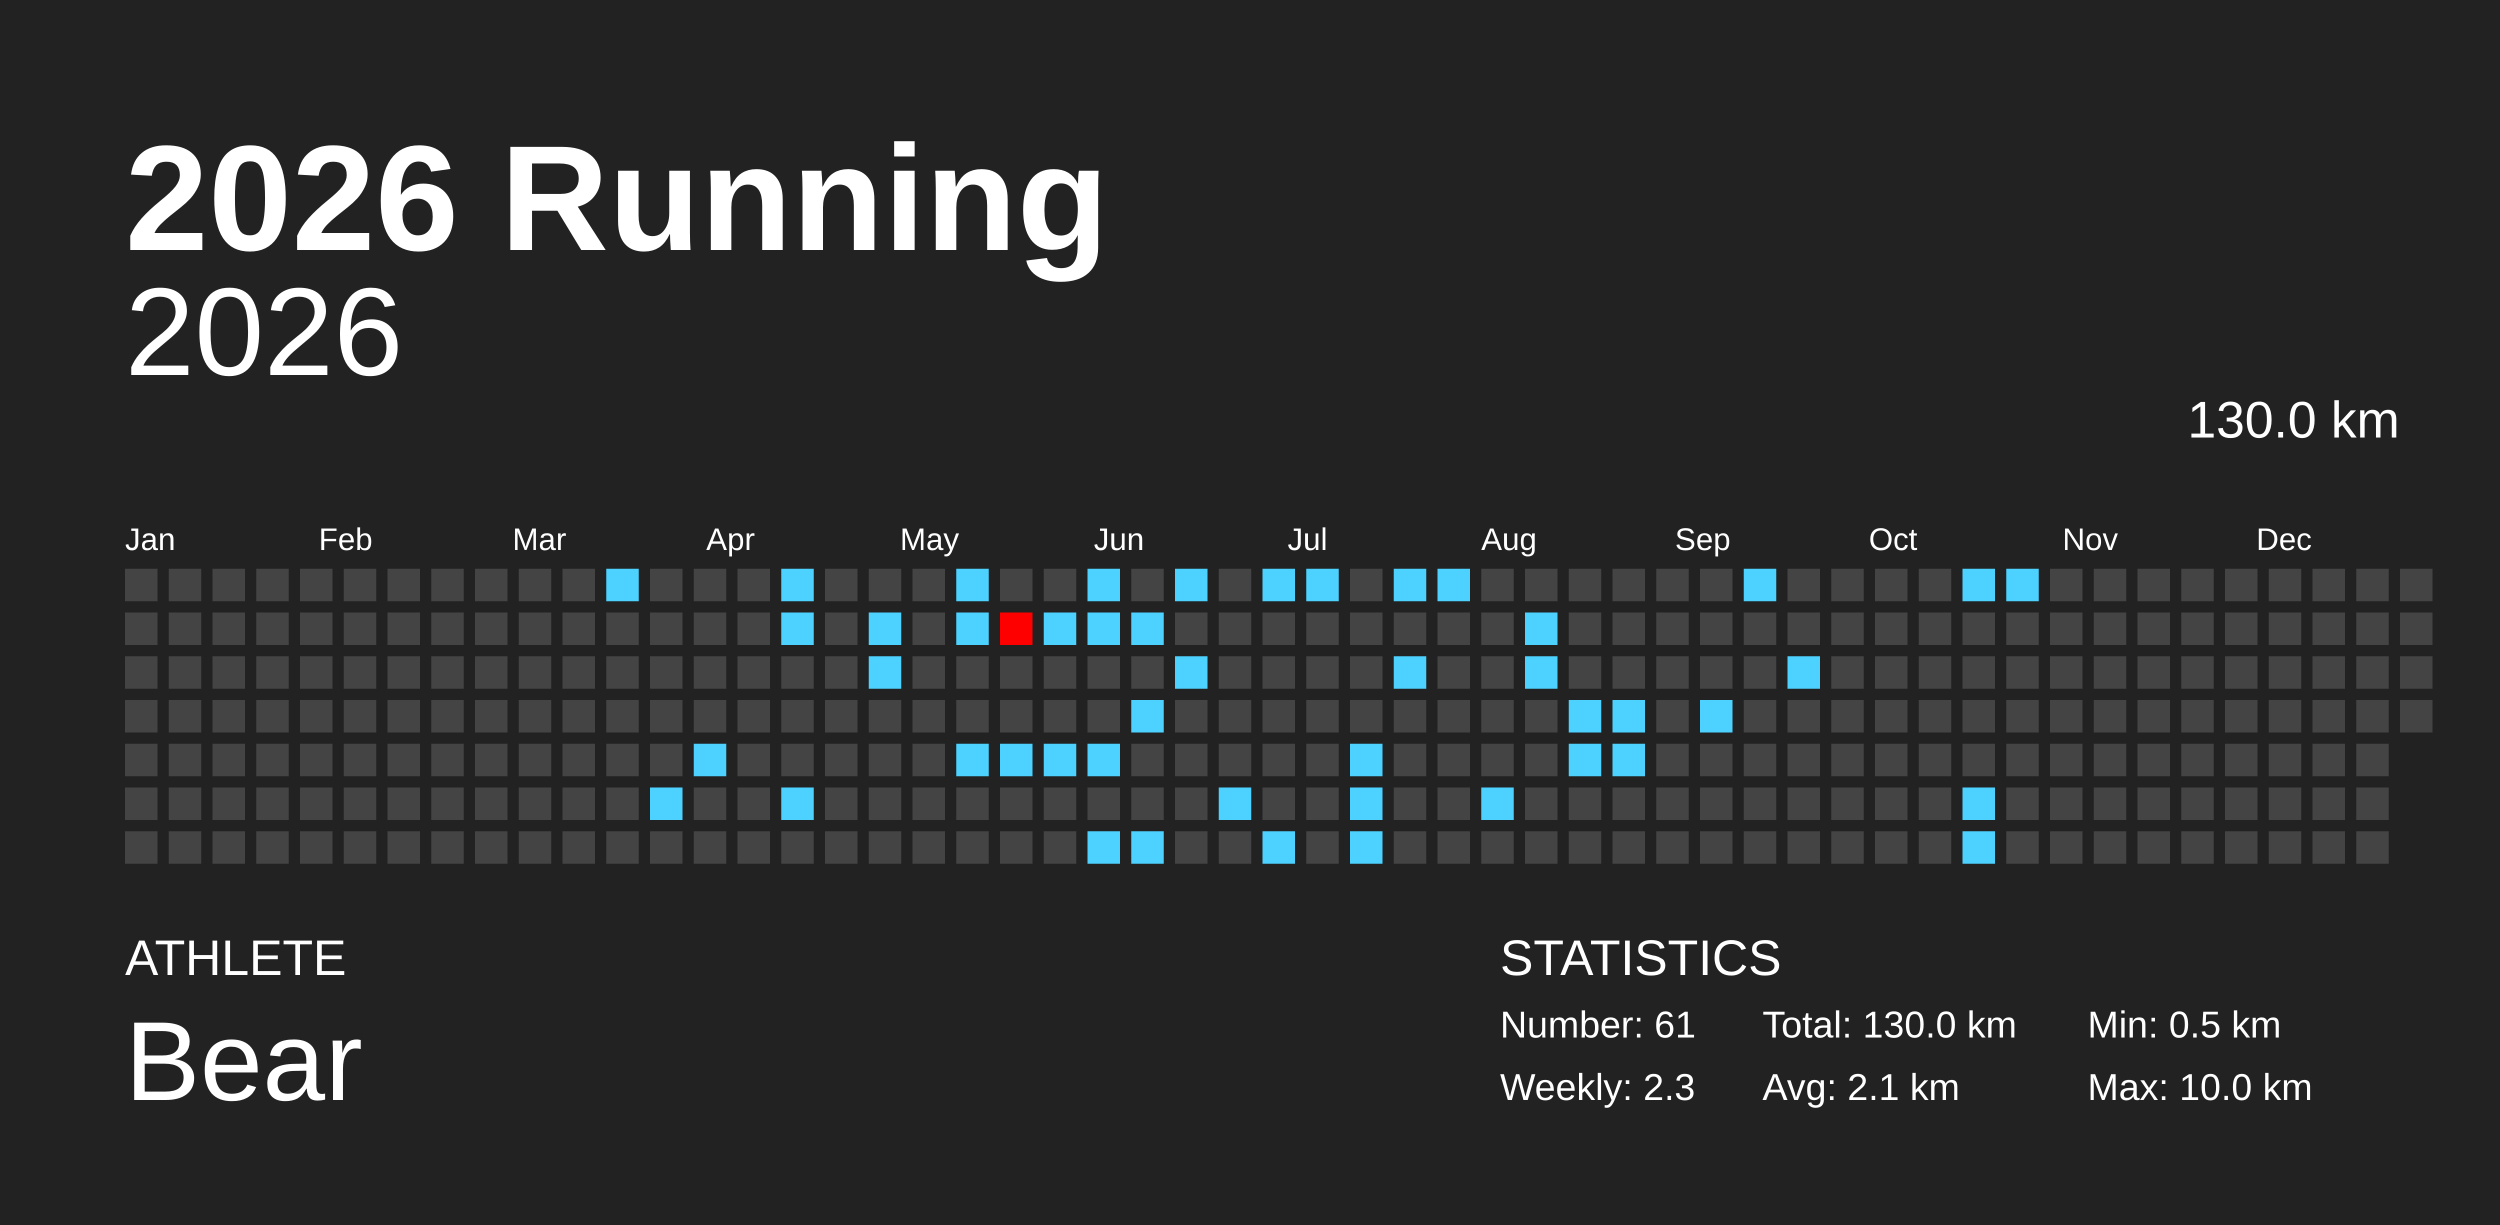
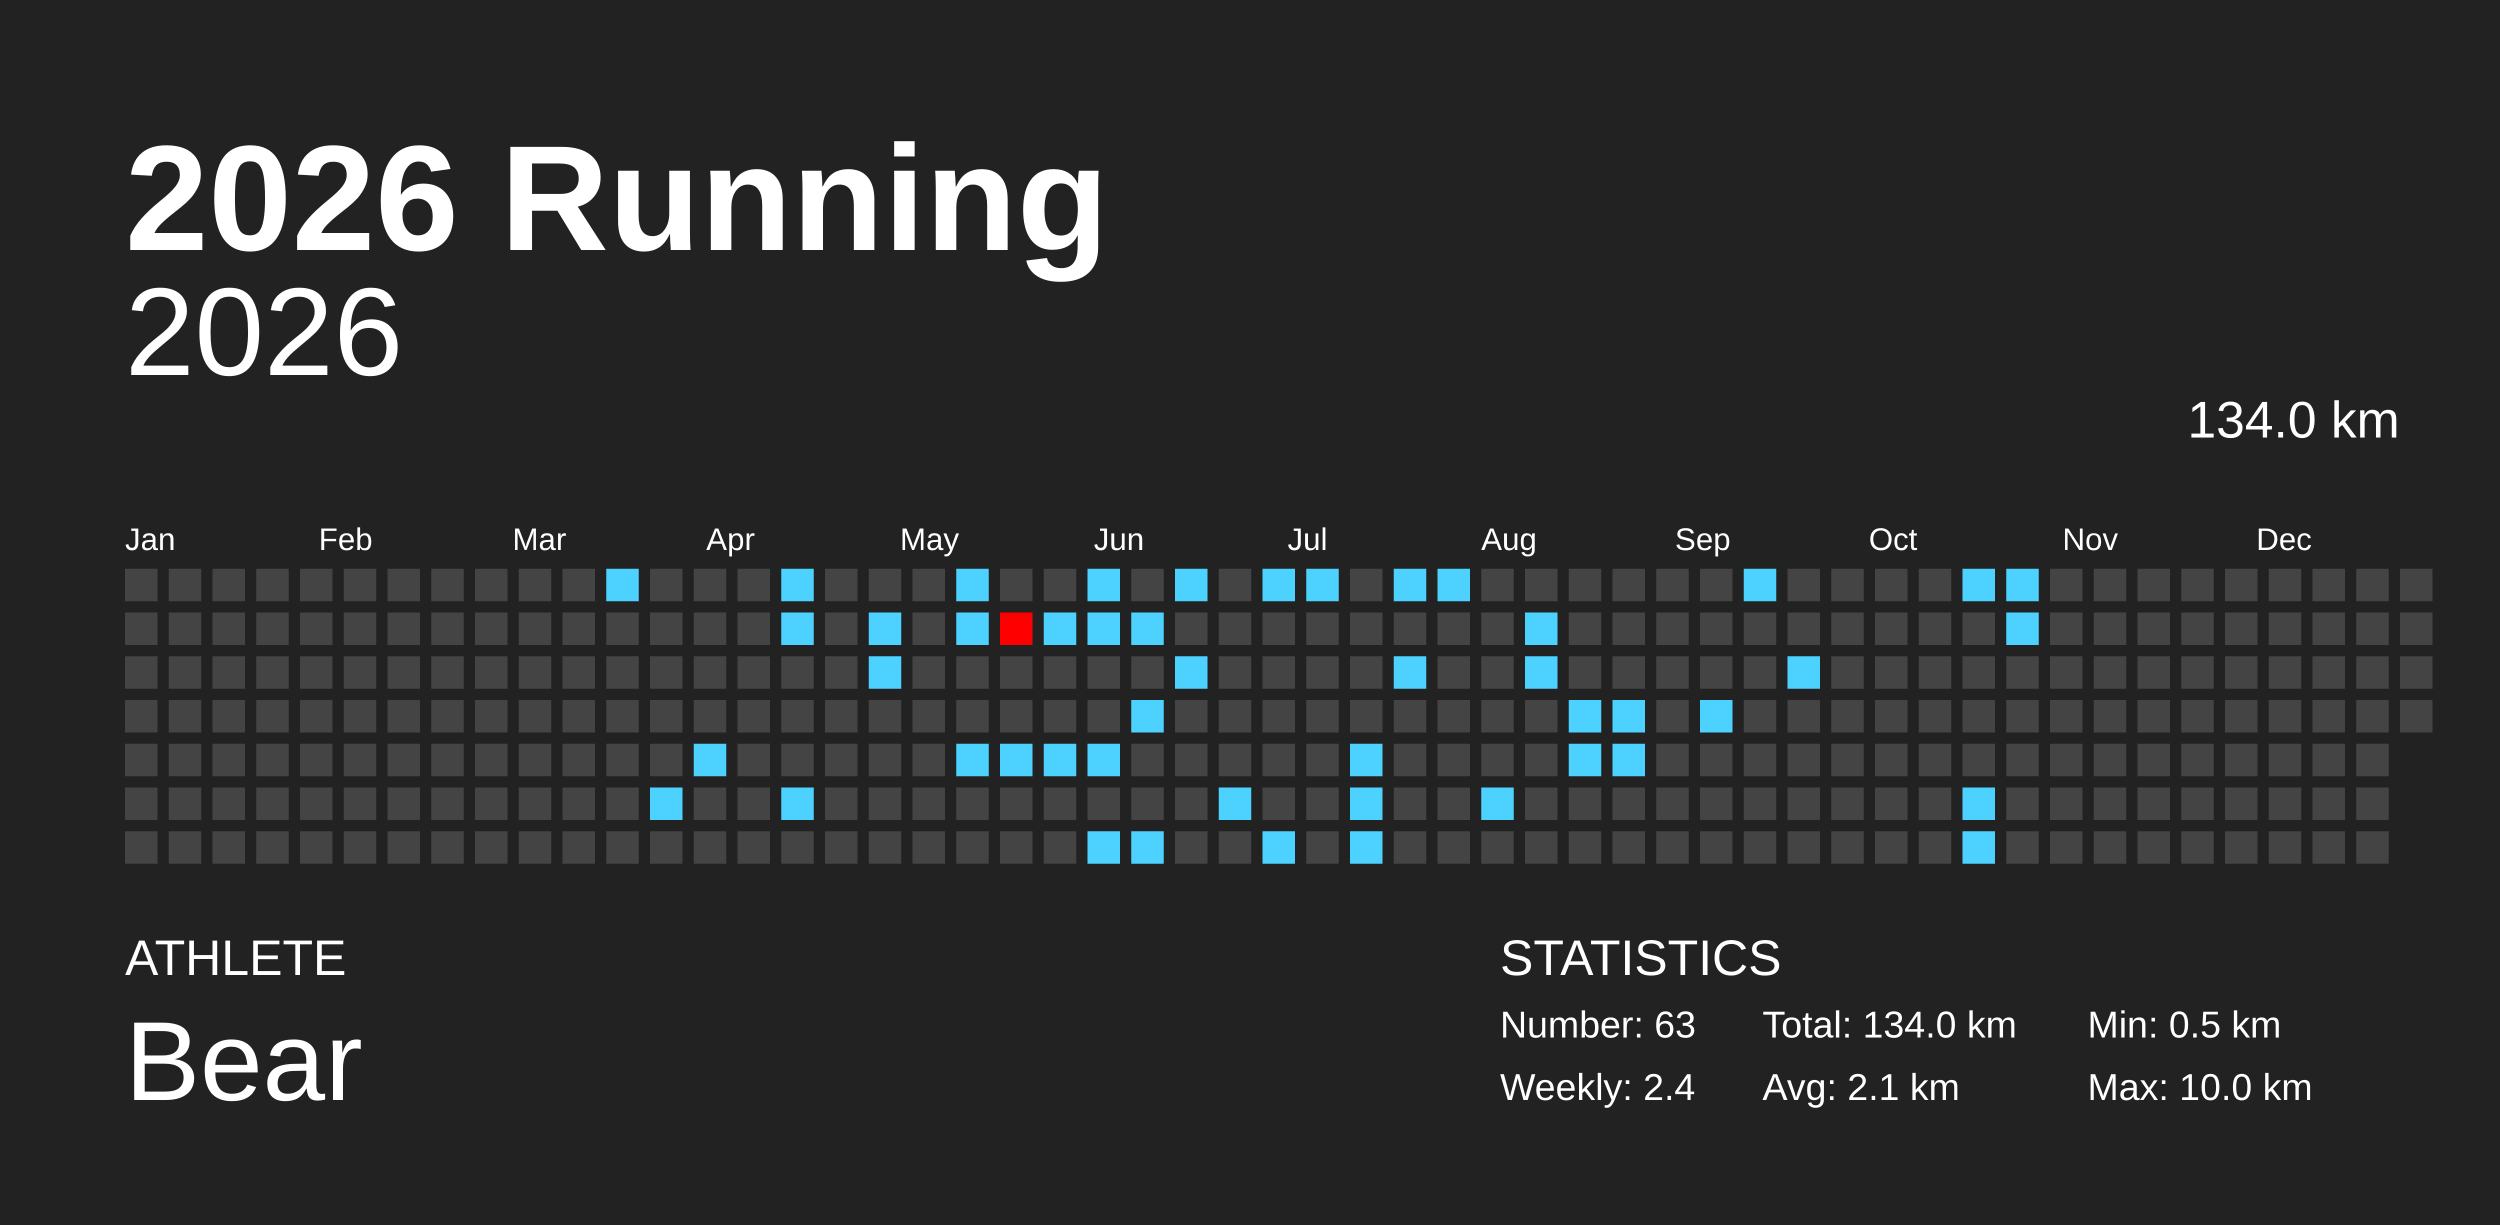
<svg xmlns="http://www.w3.org/2000/svg" baseProfile="full" height="98mm" version="1.1" viewBox="0,0,200,98" width="200mm">
  <defs />
  <rect fill="#222222" height="98" width="200" x="0" y="0" />
  <text fill="#FFFFFF" style="font-size:12px; font-family:Arial; font-weight:bold;" x="10" y="20">2026 Running</text>
  <text fill="#FFFFFF" style="font-size:4px; font-family:Arial" x="10" y="78">ATHLETE</text>
  <text fill="#FFFFFF" style="font-size:9px; font-family:Arial" x="10" y="88">Bear</text>
  <text fill="#FFFFFF" style="font-size:4px; font-family:Arial" x="120" y="78">STATISTICS</text>
-   <text fill="#FFFFFF" style="font-size:3px; font-family:Arial" x="120" y="83">Number: 61</text>
-   <text fill="#FFFFFF" style="font-size:3px; font-family:Arial" x="120" y="88">Weekly: 2.3</text>
-   <text fill="#FFFFFF" style="font-size:3px; font-family:Arial" x="141" y="83">Total: 130.0 km</text>
+   <text fill="#FFFFFF" style="font-size:3px; font-family:Arial" x="120" y="83">Number: 63</text>
+   <text fill="#FFFFFF" style="font-size:3px; font-family:Arial" x="120" y="88">Weekly: 2.4</text>
+   <text fill="#FFFFFF" style="font-size:3px; font-family:Arial" x="141" y="83">Total: 134.0 km</text>
  <text fill="#FFFFFF" style="font-size:3px; font-family:Arial" x="141" y="88">Avg: 2.1 km</text>
  <text fill="#FFFFFF" style="font-size:3px; font-family:Arial" x="167" y="83">Min: 0.5 km</text>
  <text fill="#FFFFFF" style="font-size:3px; font-family:Arial" x="167" y="88">Max: 10.0 km</text>
  <text alignment-baseline="hanging" fill="#FFFFFF" style="font-size:10.0px; font-family:Arial;" x="10" y="30">2026</text>
-   <text alignment-baseline="hanging" fill="#FFFFFF" style="font-size:4.125px; font-family:Arial;" x="175" y="35">130.0 km</text>
+   <text alignment-baseline="hanging" fill="#FFFFFF" style="font-size:4.125px; font-family:Arial;" x="175" y="35">134.0 km</text>
  <text fill="#FFFFFF" style="font-size:2.5px; font-family:Arial" x="10.0" y="44">Jan</text>
  <text fill="#FFFFFF" style="font-size:2.5px; font-family:Arial" x="25.5" y="44">Feb</text>
  <text fill="#FFFFFF" style="font-size:2.5px; font-family:Arial" x="41.0" y="44">Mar</text>
  <text fill="#FFFFFF" style="font-size:2.5px; font-family:Arial" x="56.5" y="44">Apr</text>
  <text fill="#FFFFFF" style="font-size:2.5px; font-family:Arial" x="72.0" y="44">May</text>
  <text fill="#FFFFFF" style="font-size:2.5px; font-family:Arial" x="87.5" y="44">Jun</text>
  <text fill="#FFFFFF" style="font-size:2.5px; font-family:Arial" x="103.0" y="44">Jul</text>
  <text fill="#FFFFFF" style="font-size:2.5px; font-family:Arial" x="118.5" y="44">Aug</text>
  <text fill="#FFFFFF" style="font-size:2.5px; font-family:Arial" x="134.0" y="44">Sep</text>
  <text fill="#FFFFFF" style="font-size:2.5px; font-family:Arial" x="149.5" y="44">Oct</text>
  <text fill="#FFFFFF" style="font-size:2.5px; font-family:Arial" x="165.0" y="44">Nov</text>
  <text fill="#FFFFFF" style="font-size:2.5px; font-family:Arial" x="180.5" y="44">Dec</text>
  <rect fill="#444444" height="2.6" width="2.6" x="10.0" y="45.5" />
  <rect fill="#444444" height="2.6" width="2.6" x="10.0" y="49.0" />
  <rect fill="#444444" height="2.6" width="2.6" x="10.0" y="52.5" />
  <rect fill="#444444" height="2.6" width="2.6" x="10.0" y="56.0" />
  <rect fill="#444444" height="2.6" width="2.6" x="10.0" y="59.5" />
  <rect fill="#444444" height="2.6" width="2.6" x="10.0" y="63.0" />
  <rect fill="#444444" height="2.6" width="2.6" x="10.0" y="66.5" />
  <rect fill="#444444" height="2.6" width="2.6" x="13.5" y="45.5" />
  <rect fill="#444444" height="2.6" width="2.6" x="13.5" y="49.0" />
  <rect fill="#444444" height="2.6" width="2.6" x="13.5" y="52.5" />
  <rect fill="#444444" height="2.6" width="2.6" x="13.5" y="56.0" />
  <rect fill="#444444" height="2.6" width="2.6" x="13.5" y="59.5" />
  <rect fill="#444444" height="2.6" width="2.6" x="13.5" y="63.0" />
  <rect fill="#444444" height="2.6" width="2.6" x="13.5" y="66.5" />
  <rect fill="#444444" height="2.6" width="2.6" x="17.0" y="45.5" />
  <rect fill="#444444" height="2.6" width="2.6" x="17.0" y="49.0" />
  <rect fill="#444444" height="2.6" width="2.6" x="17.0" y="52.5" />
  <rect fill="#444444" height="2.6" width="2.6" x="17.0" y="56.0" />
  <rect fill="#444444" height="2.6" width="2.6" x="17.0" y="59.5" />
  <rect fill="#444444" height="2.6" width="2.6" x="17.0" y="63.0" />
  <rect fill="#444444" height="2.6" width="2.6" x="17.0" y="66.5" />
  <rect fill="#444444" height="2.6" width="2.6" x="20.5" y="45.5" />
  <rect fill="#444444" height="2.6" width="2.6" x="20.5" y="49.0" />
  <rect fill="#444444" height="2.6" width="2.6" x="20.5" y="52.5" />
  <rect fill="#444444" height="2.6" width="2.6" x="20.5" y="56.0" />
  <rect fill="#444444" height="2.6" width="2.6" x="20.5" y="59.5" />
  <rect fill="#444444" height="2.6" width="2.6" x="20.5" y="63.0" />
  <rect fill="#444444" height="2.6" width="2.6" x="20.5" y="66.5" />
  <rect fill="#444444" height="2.6" width="2.6" x="24.0" y="45.5" />
  <rect fill="#444444" height="2.6" width="2.6" x="24.0" y="49.0" />
  <rect fill="#444444" height="2.6" width="2.6" x="24.0" y="52.5" />
  <rect fill="#444444" height="2.6" width="2.6" x="24.0" y="56.0" />
  <rect fill="#444444" height="2.6" width="2.6" x="24.0" y="59.5" />
  <rect fill="#444444" height="2.6" width="2.6" x="24.0" y="63.0" />
  <rect fill="#444444" height="2.6" width="2.6" x="24.0" y="66.5" />
  <rect fill="#444444" height="2.6" width="2.6" x="27.5" y="45.5" />
  <rect fill="#444444" height="2.6" width="2.6" x="27.5" y="49.0" />
  <rect fill="#444444" height="2.6" width="2.6" x="27.5" y="52.5" />
  <rect fill="#444444" height="2.6" width="2.6" x="27.5" y="56.0" />
  <rect fill="#444444" height="2.6" width="2.6" x="27.5" y="59.5" />
  <rect fill="#444444" height="2.6" width="2.6" x="27.5" y="63.0" />
  <rect fill="#444444" height="2.6" width="2.6" x="27.5" y="66.5" />
  <rect fill="#444444" height="2.6" width="2.6" x="31.0" y="45.5" />
  <rect fill="#444444" height="2.6" width="2.6" x="31.0" y="49.0" />
  <rect fill="#444444" height="2.6" width="2.6" x="31.0" y="52.5" />
  <rect fill="#444444" height="2.6" width="2.6" x="31.0" y="56.0" />
  <rect fill="#444444" height="2.6" width="2.6" x="31.0" y="59.5" />
  <rect fill="#444444" height="2.6" width="2.6" x="31.0" y="63.0" />
  <rect fill="#444444" height="2.6" width="2.6" x="31.0" y="66.5" />
  <rect fill="#444444" height="2.6" width="2.6" x="34.5" y="45.5" />
  <rect fill="#444444" height="2.6" width="2.6" x="34.5" y="49.0" />
  <rect fill="#444444" height="2.6" width="2.6" x="34.5" y="52.5" />
  <rect fill="#444444" height="2.6" width="2.6" x="34.5" y="56.0" />
  <rect fill="#444444" height="2.6" width="2.6" x="34.5" y="59.5" />
  <rect fill="#444444" height="2.6" width="2.6" x="34.5" y="63.0" />
  <rect fill="#444444" height="2.6" width="2.6" x="34.5" y="66.5" />
  <rect fill="#444444" height="2.6" width="2.6" x="38.0" y="45.5" />
  <rect fill="#444444" height="2.6" width="2.6" x="38.0" y="49.0" />
  <rect fill="#444444" height="2.6" width="2.6" x="38.0" y="52.5" />
  <rect fill="#444444" height="2.6" width="2.6" x="38.0" y="56.0" />
  <rect fill="#444444" height="2.6" width="2.6" x="38.0" y="59.5" />
  <rect fill="#444444" height="2.6" width="2.6" x="38.0" y="63.0" />
  <rect fill="#444444" height="2.6" width="2.6" x="38.0" y="66.5" />
  <rect fill="#444444" height="2.6" width="2.6" x="41.5" y="45.5" />
  <rect fill="#444444" height="2.6" width="2.6" x="41.5" y="49.0" />
  <rect fill="#444444" height="2.6" width="2.6" x="41.5" y="52.5" />
  <rect fill="#444444" height="2.6" width="2.6" x="41.5" y="56.0" />
  <rect fill="#444444" height="2.6" width="2.6" x="41.5" y="59.5" />
  <rect fill="#444444" height="2.6" width="2.6" x="41.5" y="63.0" />
  <rect fill="#444444" height="2.6" width="2.6" x="41.5" y="66.5" />
  <rect fill="#444444" height="2.6" width="2.6" x="45.0" y="45.5" />
  <rect fill="#444444" height="2.6" width="2.6" x="45.0" y="49.0" />
  <rect fill="#444444" height="2.6" width="2.6" x="45.0" y="52.5" />
  <rect fill="#444444" height="2.6" width="2.6" x="45.0" y="56.0" />
  <rect fill="#444444" height="2.6" width="2.6" x="45.0" y="59.5" />
  <rect fill="#444444" height="2.6" width="2.6" x="45.0" y="63.0" />
  <rect fill="#444444" height="2.6" width="2.6" x="45.0" y="66.5" />
  <rect fill="#4dd2ff" height="2.6" width="2.6" x="48.5" y="45.5" />
  <rect fill="#444444" height="2.6" width="2.6" x="48.5" y="49.0" />
  <rect fill="#444444" height="2.6" width="2.6" x="48.5" y="52.5" />
  <rect fill="#444444" height="2.6" width="2.6" x="48.5" y="56.0" />
  <rect fill="#444444" height="2.6" width="2.6" x="48.5" y="59.5" />
  <rect fill="#444444" height="2.6" width="2.6" x="48.5" y="63.0" />
  <rect fill="#444444" height="2.6" width="2.6" x="48.5" y="66.5" />
  <rect fill="#444444" height="2.6" width="2.6" x="52.0" y="45.5" />
  <rect fill="#444444" height="2.6" width="2.6" x="52.0" y="49.0" />
  <rect fill="#444444" height="2.6" width="2.6" x="52.0" y="52.5" />
  <rect fill="#444444" height="2.6" width="2.6" x="52.0" y="56.0" />
  <rect fill="#444444" height="2.6" width="2.6" x="52.0" y="59.5" />
  <rect fill="#4dd2ff" height="2.6" width="2.6" x="52.0" y="63.0" />
  <rect fill="#444444" height="2.6" width="2.6" x="52.0" y="66.5" />
  <rect fill="#444444" height="2.6" width="2.6" x="55.5" y="45.5" />
  <rect fill="#444444" height="2.6" width="2.6" x="55.5" y="49.0" />
  <rect fill="#444444" height="2.6" width="2.6" x="55.5" y="52.5" />
  <rect fill="#444444" height="2.6" width="2.6" x="55.5" y="56.0" />
  <rect fill="#4dd2ff" height="2.6" width="2.6" x="55.5" y="59.5" />
  <rect fill="#444444" height="2.6" width="2.6" x="55.5" y="63.0" />
  <rect fill="#444444" height="2.6" width="2.6" x="55.5" y="66.5" />
  <rect fill="#444444" height="2.6" width="2.6" x="59.0" y="45.5" />
  <rect fill="#444444" height="2.6" width="2.6" x="59.0" y="49.0" />
  <rect fill="#444444" height="2.6" width="2.6" x="59.0" y="52.5" />
  <rect fill="#444444" height="2.6" width="2.6" x="59.0" y="56.0" />
  <rect fill="#444444" height="2.6" width="2.6" x="59.0" y="59.5" />
  <rect fill="#444444" height="2.6" width="2.6" x="59.0" y="63.0" />
  <rect fill="#444444" height="2.6" width="2.6" x="59.0" y="66.5" />
  <rect fill="#4dd2ff" height="2.6" width="2.6" x="62.5" y="45.5" />
  <rect fill="#4dd2ff" height="2.6" width="2.6" x="62.5" y="49.0" />
  <rect fill="#444444" height="2.6" width="2.6" x="62.5" y="52.5" />
  <rect fill="#444444" height="2.6" width="2.6" x="62.5" y="56.0" />
  <rect fill="#444444" height="2.6" width="2.6" x="62.5" y="59.5" />
  <rect fill="#4dd2ff" height="2.6" width="2.6" x="62.5" y="63.0" />
  <rect fill="#444444" height="2.6" width="2.6" x="62.5" y="66.5" />
  <rect fill="#444444" height="2.6" width="2.6" x="66.0" y="45.5" />
  <rect fill="#444444" height="2.6" width="2.6" x="66.0" y="49.0" />
  <rect fill="#444444" height="2.6" width="2.6" x="66.0" y="52.5" />
  <rect fill="#444444" height="2.6" width="2.6" x="66.0" y="56.0" />
  <rect fill="#444444" height="2.6" width="2.6" x="66.0" y="59.5" />
  <rect fill="#444444" height="2.6" width="2.6" x="66.0" y="63.0" />
  <rect fill="#444444" height="2.6" width="2.6" x="66.0" y="66.5" />
  <rect fill="#444444" height="2.6" width="2.6" x="69.5" y="45.5" />
  <rect fill="#4dd2ff" height="2.6" width="2.6" x="69.5" y="49.0" />
  <rect fill="#4dd2ff" height="2.6" width="2.6" x="69.5" y="52.5" />
  <rect fill="#444444" height="2.6" width="2.6" x="69.5" y="56.0" />
  <rect fill="#444444" height="2.6" width="2.6" x="69.5" y="59.5" />
  <rect fill="#444444" height="2.6" width="2.6" x="69.5" y="63.0" />
  <rect fill="#444444" height="2.6" width="2.6" x="69.5" y="66.5" />
  <rect fill="#444444" height="2.6" width="2.6" x="73.0" y="45.5" />
  <rect fill="#444444" height="2.6" width="2.6" x="73.0" y="49.0" />
  <rect fill="#444444" height="2.6" width="2.6" x="73.0" y="52.5" />
  <rect fill="#444444" height="2.6" width="2.6" x="73.0" y="56.0" />
  <rect fill="#444444" height="2.6" width="2.6" x="73.0" y="59.5" />
  <rect fill="#444444" height="2.6" width="2.6" x="73.0" y="63.0" />
  <rect fill="#444444" height="2.6" width="2.6" x="73.0" y="66.5" />
  <rect fill="#4dd2ff" height="2.6" width="2.6" x="76.5" y="45.5" />
  <rect fill="#4dd2ff" height="2.6" width="2.6" x="76.5" y="49.0" />
  <rect fill="#444444" height="2.6" width="2.6" x="76.5" y="52.5" />
  <rect fill="#444444" height="2.6" width="2.6" x="76.5" y="56.0" />
  <rect fill="#4dd2ff" height="2.6" width="2.6" x="76.5" y="59.5" />
  <rect fill="#444444" height="2.6" width="2.6" x="76.5" y="63.0" />
  <rect fill="#444444" height="2.6" width="2.6" x="76.5" y="66.5" />
  <rect fill="#444444" height="2.6" width="2.6" x="80.0" y="45.5" />
  <rect fill="#ff0000" height="2.6" width="2.6" x="80.0" y="49.0" />
  <rect fill="#444444" height="2.6" width="2.6" x="80.0" y="52.5" />
  <rect fill="#444444" height="2.6" width="2.6" x="80.0" y="56.0" />
  <rect fill="#4dd2ff" height="2.6" width="2.6" x="80.0" y="59.5" />
  <rect fill="#444444" height="2.6" width="2.6" x="80.0" y="63.0" />
  <rect fill="#444444" height="2.6" width="2.6" x="80.0" y="66.5" />
  <rect fill="#444444" height="2.6" width="2.6" x="83.5" y="45.5" />
  <rect fill="#4dd2ff" height="2.6" width="2.6" x="83.5" y="49.0" />
  <rect fill="#444444" height="2.6" width="2.6" x="83.5" y="52.5" />
  <rect fill="#444444" height="2.6" width="2.6" x="83.5" y="56.0" />
  <rect fill="#4dd2ff" height="2.6" width="2.6" x="83.5" y="59.5" />
  <rect fill="#444444" height="2.6" width="2.6" x="83.5" y="63.0" />
  <rect fill="#444444" height="2.6" width="2.6" x="83.5" y="66.5" />
  <rect fill="#4dd2ff" height="2.6" width="2.6" x="87.0" y="45.5" />
  <rect fill="#4dd2ff" height="2.6" width="2.6" x="87.0" y="49.0" />
  <rect fill="#444444" height="2.6" width="2.6" x="87.0" y="52.5" />
  <rect fill="#444444" height="2.6" width="2.6" x="87.0" y="56.0" />
  <rect fill="#4dd2ff" height="2.6" width="2.6" x="87.0" y="59.5" />
  <rect fill="#444444" height="2.6" width="2.6" x="87.0" y="63.0" />
  <rect fill="#4dd2ff" height="2.6" width="2.6" x="87.0" y="66.5" />
  <rect fill="#444444" height="2.6" width="2.6" x="90.5" y="45.5" />
  <rect fill="#4dd2ff" height="2.6" width="2.6" x="90.5" y="49.0" />
  <rect fill="#444444" height="2.6" width="2.6" x="90.5" y="52.5" />
  <rect fill="#4dd2ff" height="2.6" width="2.6" x="90.5" y="56.0" />
  <rect fill="#444444" height="2.6" width="2.6" x="90.5" y="59.5" />
  <rect fill="#444444" height="2.6" width="2.6" x="90.5" y="63.0" />
  <rect fill="#4dd2ff" height="2.6" width="2.6" x="90.5" y="66.5" />
  <rect fill="#4dd2ff" height="2.6" width="2.6" x="94.0" y="45.5" />
  <rect fill="#444444" height="2.6" width="2.6" x="94.0" y="49.0" />
  <rect fill="#4dd2ff" height="2.6" width="2.6" x="94.0" y="52.5" />
  <rect fill="#444444" height="2.6" width="2.6" x="94.0" y="56.0" />
  <rect fill="#444444" height="2.6" width="2.6" x="94.0" y="59.5" />
  <rect fill="#444444" height="2.6" width="2.6" x="94.0" y="63.0" />
  <rect fill="#444444" height="2.6" width="2.6" x="94.0" y="66.5" />
  <rect fill="#444444" height="2.6" width="2.6" x="97.5" y="45.5" />
  <rect fill="#444444" height="2.6" width="2.6" x="97.5" y="49.0" />
  <rect fill="#444444" height="2.6" width="2.6" x="97.5" y="52.5" />
  <rect fill="#444444" height="2.6" width="2.6" x="97.5" y="56.0" />
  <rect fill="#444444" height="2.6" width="2.6" x="97.5" y="59.5" />
  <rect fill="#4dd2ff" height="2.6" width="2.6" x="97.5" y="63.0" />
  <rect fill="#444444" height="2.6" width="2.6" x="97.5" y="66.5" />
  <rect fill="#4dd2ff" height="2.6" width="2.6" x="101.0" y="45.5" />
  <rect fill="#444444" height="2.6" width="2.6" x="101.0" y="49.0" />
  <rect fill="#444444" height="2.6" width="2.6" x="101.0" y="52.5" />
  <rect fill="#444444" height="2.6" width="2.6" x="101.0" y="56.0" />
  <rect fill="#444444" height="2.6" width="2.6" x="101.0" y="59.5" />
  <rect fill="#444444" height="2.6" width="2.6" x="101.0" y="63.0" />
  <rect fill="#4dd2ff" height="2.6" width="2.6" x="101.0" y="66.5" />
  <rect fill="#4dd2ff" height="2.6" width="2.6" x="104.5" y="45.5" />
  <rect fill="#444444" height="2.6" width="2.6" x="104.5" y="49.0" />
  <rect fill="#444444" height="2.6" width="2.6" x="104.5" y="52.5" />
  <rect fill="#444444" height="2.6" width="2.6" x="104.5" y="56.0" />
  <rect fill="#444444" height="2.6" width="2.6" x="104.5" y="59.5" />
  <rect fill="#444444" height="2.6" width="2.6" x="104.5" y="63.0" />
  <rect fill="#444444" height="2.6" width="2.6" x="104.5" y="66.5" />
  <rect fill="#444444" height="2.6" width="2.6" x="108.0" y="45.5" />
  <rect fill="#444444" height="2.6" width="2.6" x="108.0" y="49.0" />
  <rect fill="#444444" height="2.6" width="2.6" x="108.0" y="52.5" />
  <rect fill="#444444" height="2.6" width="2.6" x="108.0" y="56.0" />
  <rect fill="#4dd2ff" height="2.6" width="2.6" x="108.0" y="59.5" />
  <rect fill="#4dd2ff" height="2.6" width="2.6" x="108.0" y="63.0" />
  <rect fill="#4dd2ff" height="2.6" width="2.6" x="108.0" y="66.5" />
  <rect fill="#4dd2ff" height="2.6" width="2.6" x="111.5" y="45.5" />
  <rect fill="#444444" height="2.6" width="2.6" x="111.5" y="49.0" />
  <rect fill="#4dd2ff" height="2.6" width="2.6" x="111.5" y="52.5" />
  <rect fill="#444444" height="2.6" width="2.6" x="111.5" y="56.0" />
  <rect fill="#444444" height="2.6" width="2.6" x="111.5" y="59.5" />
  <rect fill="#444444" height="2.6" width="2.6" x="111.5" y="63.0" />
  <rect fill="#444444" height="2.6" width="2.6" x="111.5" y="66.5" />
  <rect fill="#4dd2ff" height="2.6" width="2.6" x="115.0" y="45.5" />
  <rect fill="#444444" height="2.6" width="2.6" x="115.0" y="49.0" />
  <rect fill="#444444" height="2.6" width="2.6" x="115.0" y="52.5" />
  <rect fill="#444444" height="2.6" width="2.6" x="115.0" y="56.0" />
  <rect fill="#444444" height="2.6" width="2.6" x="115.0" y="59.5" />
  <rect fill="#444444" height="2.6" width="2.6" x="115.0" y="63.0" />
  <rect fill="#444444" height="2.6" width="2.6" x="115.0" y="66.5" />
  <rect fill="#444444" height="2.6" width="2.6" x="118.5" y="45.5" />
  <rect fill="#444444" height="2.6" width="2.6" x="118.5" y="49.0" />
  <rect fill="#444444" height="2.6" width="2.6" x="118.5" y="52.5" />
  <rect fill="#444444" height="2.6" width="2.6" x="118.5" y="56.0" />
  <rect fill="#444444" height="2.6" width="2.6" x="118.5" y="59.5" />
  <rect fill="#4dd2ff" height="2.6" width="2.6" x="118.5" y="63.0" />
  <rect fill="#444444" height="2.6" width="2.6" x="118.5" y="66.5" />
  <rect fill="#444444" height="2.6" width="2.6" x="122.0" y="45.5" />
  <rect fill="#4dd2ff" height="2.6" width="2.6" x="122.0" y="49.0" />
  <rect fill="#4dd2ff" height="2.6" width="2.6" x="122.0" y="52.5" />
  <rect fill="#444444" height="2.6" width="2.6" x="122.0" y="56.0" />
  <rect fill="#444444" height="2.6" width="2.6" x="122.0" y="59.5" />
  <rect fill="#444444" height="2.6" width="2.6" x="122.0" y="63.0" />
  <rect fill="#444444" height="2.6" width="2.6" x="122.0" y="66.5" />
  <rect fill="#444444" height="2.6" width="2.6" x="125.5" y="45.5" />
  <rect fill="#444444" height="2.6" width="2.6" x="125.5" y="49.0" />
  <rect fill="#444444" height="2.6" width="2.6" x="125.5" y="52.5" />
  <rect fill="#4dd2ff" height="2.6" width="2.6" x="125.5" y="56.0" />
  <rect fill="#4dd2ff" height="2.6" width="2.6" x="125.5" y="59.5" />
  <rect fill="#444444" height="2.6" width="2.6" x="125.5" y="63.0" />
  <rect fill="#444444" height="2.6" width="2.6" x="125.5" y="66.5" />
  <rect fill="#444444" height="2.6" width="2.6" x="129.0" y="45.5" />
  <rect fill="#444444" height="2.6" width="2.6" x="129.0" y="49.0" />
  <rect fill="#444444" height="2.6" width="2.6" x="129.0" y="52.5" />
  <rect fill="#4dd2ff" height="2.6" width="2.6" x="129.0" y="56.0" />
  <rect fill="#4dd2ff" height="2.6" width="2.6" x="129.0" y="59.5" />
  <rect fill="#444444" height="2.6" width="2.6" x="129.0" y="63.0" />
  <rect fill="#444444" height="2.6" width="2.6" x="129.0" y="66.5" />
  <rect fill="#444444" height="2.6" width="2.6" x="132.5" y="45.5" />
  <rect fill="#444444" height="2.6" width="2.6" x="132.5" y="49.0" />
  <rect fill="#444444" height="2.6" width="2.6" x="132.5" y="52.5" />
  <rect fill="#444444" height="2.6" width="2.6" x="132.5" y="56.0" />
  <rect fill="#444444" height="2.6" width="2.6" x="132.5" y="59.5" />
  <rect fill="#444444" height="2.6" width="2.6" x="132.5" y="63.0" />
  <rect fill="#444444" height="2.6" width="2.6" x="132.5" y="66.5" />
  <rect fill="#444444" height="2.6" width="2.6" x="136.0" y="45.5" />
  <rect fill="#444444" height="2.6" width="2.6" x="136.0" y="49.0" />
  <rect fill="#444444" height="2.6" width="2.6" x="136.0" y="52.5" />
  <rect fill="#4dd2ff" height="2.6" width="2.6" x="136.0" y="56.0" />
  <rect fill="#444444" height="2.6" width="2.6" x="136.0" y="59.5" />
  <rect fill="#444444" height="2.6" width="2.6" x="136.0" y="63.0" />
  <rect fill="#444444" height="2.6" width="2.6" x="136.0" y="66.5" />
  <rect fill="#4dd2ff" height="2.6" width="2.6" x="139.5" y="45.5" />
  <rect fill="#444444" height="2.6" width="2.6" x="139.5" y="49.0" />
  <rect fill="#444444" height="2.6" width="2.6" x="139.5" y="52.5" />
  <rect fill="#444444" height="2.6" width="2.6" x="139.5" y="56.0" />
  <rect fill="#444444" height="2.6" width="2.6" x="139.5" y="59.5" />
  <rect fill="#444444" height="2.6" width="2.6" x="139.5" y="63.0" />
  <rect fill="#444444" height="2.6" width="2.6" x="139.5" y="66.5" />
  <rect fill="#444444" height="2.6" width="2.6" x="143.0" y="45.5" />
  <rect fill="#444444" height="2.6" width="2.6" x="143.0" y="49.0" />
  <rect fill="#4dd2ff" height="2.6" width="2.6" x="143.0" y="52.5" />
  <rect fill="#444444" height="2.6" width="2.6" x="143.0" y="56.0" />
  <rect fill="#444444" height="2.6" width="2.6" x="143.0" y="59.5" />
  <rect fill="#444444" height="2.6" width="2.6" x="143.0" y="63.0" />
  <rect fill="#444444" height="2.6" width="2.6" x="143.0" y="66.5" />
  <rect fill="#444444" height="2.6" width="2.6" x="146.5" y="45.5" />
  <rect fill="#444444" height="2.6" width="2.6" x="146.5" y="49.0" />
  <rect fill="#444444" height="2.6" width="2.6" x="146.5" y="52.5" />
  <rect fill="#444444" height="2.6" width="2.6" x="146.5" y="56.0" />
  <rect fill="#444444" height="2.6" width="2.6" x="146.5" y="59.5" />
  <rect fill="#444444" height="2.6" width="2.6" x="146.5" y="63.0" />
  <rect fill="#444444" height="2.6" width="2.6" x="146.5" y="66.5" />
  <rect fill="#444444" height="2.6" width="2.6" x="150.0" y="45.5" />
  <rect fill="#444444" height="2.6" width="2.6" x="150.0" y="49.0" />
  <rect fill="#444444" height="2.6" width="2.6" x="150.0" y="52.5" />
  <rect fill="#444444" height="2.6" width="2.6" x="150.0" y="56.0" />
  <rect fill="#444444" height="2.6" width="2.6" x="150.0" y="59.5" />
  <rect fill="#444444" height="2.6" width="2.6" x="150.0" y="63.0" />
  <rect fill="#444444" height="2.6" width="2.6" x="150.0" y="66.5" />
  <rect fill="#444444" height="2.6" width="2.6" x="153.5" y="45.5" />
  <rect fill="#444444" height="2.6" width="2.6" x="153.5" y="49.0" />
  <rect fill="#444444" height="2.6" width="2.6" x="153.5" y="52.5" />
  <rect fill="#444444" height="2.6" width="2.6" x="153.5" y="56.0" />
  <rect fill="#444444" height="2.6" width="2.6" x="153.5" y="59.5" />
  <rect fill="#444444" height="2.6" width="2.6" x="153.5" y="63.0" />
  <rect fill="#444444" height="2.6" width="2.6" x="153.5" y="66.5" />
  <rect fill="#4dd2ff" height="2.6" width="2.6" x="157.0" y="45.5" />
  <rect fill="#444444" height="2.6" width="2.6" x="157.0" y="49.0" />
  <rect fill="#444444" height="2.6" width="2.6" x="157.0" y="52.5" />
  <rect fill="#444444" height="2.6" width="2.6" x="157.0" y="56.0" />
  <rect fill="#444444" height="2.6" width="2.6" x="157.0" y="59.5" />
  <rect fill="#4dd2ff" height="2.6" width="2.6" x="157.0" y="63.0" />
  <rect fill="#4dd2ff" height="2.6" width="2.6" x="157.0" y="66.5" />
  <rect fill="#4dd2ff" height="2.6" width="2.6" x="160.5" y="45.5" />
-   <rect fill="#444444" height="2.6" width="2.6" x="160.5" y="49.0" />
+   <rect fill="#4dd2ff" height="2.6" width="2.6" x="160.5" y="49.0" />
  <rect fill="#444444" height="2.6" width="2.6" x="160.5" y="52.5" />
  <rect fill="#444444" height="2.6" width="2.6" x="160.5" y="56.0" />
  <rect fill="#444444" height="2.6" width="2.6" x="160.5" y="59.5" />
  <rect fill="#444444" height="2.6" width="2.6" x="160.5" y="63.0" />
  <rect fill="#444444" height="2.6" width="2.6" x="160.5" y="66.5" />
  <rect fill="#444444" height="2.6" width="2.6" x="164.0" y="45.5" />
  <rect fill="#444444" height="2.6" width="2.6" x="164.0" y="49.0" />
  <rect fill="#444444" height="2.6" width="2.6" x="164.0" y="52.5" />
  <rect fill="#444444" height="2.6" width="2.6" x="164.0" y="56.0" />
  <rect fill="#444444" height="2.6" width="2.6" x="164.0" y="59.5" />
  <rect fill="#444444" height="2.6" width="2.6" x="164.0" y="63.0" />
  <rect fill="#444444" height="2.6" width="2.6" x="164.0" y="66.5" />
  <rect fill="#444444" height="2.6" width="2.6" x="167.5" y="45.5" />
  <rect fill="#444444" height="2.6" width="2.6" x="167.5" y="49.0" />
  <rect fill="#444444" height="2.6" width="2.6" x="167.5" y="52.5" />
  <rect fill="#444444" height="2.6" width="2.6" x="167.5" y="56.0" />
  <rect fill="#444444" height="2.6" width="2.6" x="167.5" y="59.5" />
  <rect fill="#444444" height="2.6" width="2.6" x="167.5" y="63.0" />
  <rect fill="#444444" height="2.6" width="2.6" x="167.5" y="66.5" />
  <rect fill="#444444" height="2.6" width="2.6" x="171.0" y="45.5" />
  <rect fill="#444444" height="2.6" width="2.6" x="171.0" y="49.0" />
  <rect fill="#444444" height="2.6" width="2.6" x="171.0" y="52.5" />
  <rect fill="#444444" height="2.6" width="2.6" x="171.0" y="56.0" />
  <rect fill="#444444" height="2.6" width="2.6" x="171.0" y="59.5" />
  <rect fill="#444444" height="2.6" width="2.6" x="171.0" y="63.0" />
  <rect fill="#444444" height="2.6" width="2.6" x="171.0" y="66.5" />
  <rect fill="#444444" height="2.6" width="2.6" x="174.5" y="45.5" />
  <rect fill="#444444" height="2.6" width="2.6" x="174.5" y="49.0" />
  <rect fill="#444444" height="2.6" width="2.6" x="174.5" y="52.5" />
  <rect fill="#444444" height="2.6" width="2.6" x="174.5" y="56.0" />
  <rect fill="#444444" height="2.6" width="2.6" x="174.5" y="59.5" />
  <rect fill="#444444" height="2.6" width="2.6" x="174.5" y="63.0" />
  <rect fill="#444444" height="2.6" width="2.6" x="174.5" y="66.5" />
  <rect fill="#444444" height="2.6" width="2.6" x="178.0" y="45.5" />
  <rect fill="#444444" height="2.6" width="2.6" x="178.0" y="49.0" />
  <rect fill="#444444" height="2.6" width="2.6" x="178.0" y="52.5" />
  <rect fill="#444444" height="2.6" width="2.6" x="178.0" y="56.0" />
  <rect fill="#444444" height="2.6" width="2.6" x="178.0" y="59.5" />
  <rect fill="#444444" height="2.6" width="2.6" x="178.0" y="63.0" />
  <rect fill="#444444" height="2.6" width="2.6" x="178.0" y="66.5" />
  <rect fill="#444444" height="2.6" width="2.6" x="181.5" y="45.5" />
  <rect fill="#444444" height="2.6" width="2.6" x="181.5" y="49.0" />
  <rect fill="#444444" height="2.6" width="2.6" x="181.5" y="52.5" />
  <rect fill="#444444" height="2.6" width="2.6" x="181.5" y="56.0" />
  <rect fill="#444444" height="2.6" width="2.6" x="181.5" y="59.5" />
  <rect fill="#444444" height="2.6" width="2.6" x="181.5" y="63.0" />
  <rect fill="#444444" height="2.6" width="2.6" x="181.5" y="66.5" />
  <rect fill="#444444" height="2.6" width="2.6" x="185.0" y="45.5" />
  <rect fill="#444444" height="2.6" width="2.6" x="185.0" y="49.0" />
  <rect fill="#444444" height="2.6" width="2.6" x="185.0" y="52.5" />
  <rect fill="#444444" height="2.6" width="2.6" x="185.0" y="56.0" />
  <rect fill="#444444" height="2.6" width="2.6" x="185.0" y="59.5" />
  <rect fill="#444444" height="2.6" width="2.6" x="185.0" y="63.0" />
  <rect fill="#444444" height="2.6" width="2.6" x="185.0" y="66.5" />
  <rect fill="#444444" height="2.6" width="2.6" x="188.5" y="45.5" />
  <rect fill="#444444" height="2.6" width="2.6" x="188.5" y="49.0" />
  <rect fill="#444444" height="2.6" width="2.6" x="188.5" y="52.5" />
  <rect fill="#444444" height="2.6" width="2.6" x="188.5" y="56.0" />
  <rect fill="#444444" height="2.6" width="2.6" x="188.5" y="59.5" />
  <rect fill="#444444" height="2.6" width="2.6" x="188.5" y="63.0" />
  <rect fill="#444444" height="2.6" width="2.6" x="188.5" y="66.5" />
  <rect fill="#444444" height="2.6" width="2.6" x="192.0" y="45.5" />
  <rect fill="#444444" height="2.6" width="2.6" x="192.0" y="49.0" />
  <rect fill="#444444" height="2.6" width="2.6" x="192.0" y="52.5" />
  <rect fill="#444444" height="2.6" width="2.6" x="192.0" y="56.0" />
</svg>
